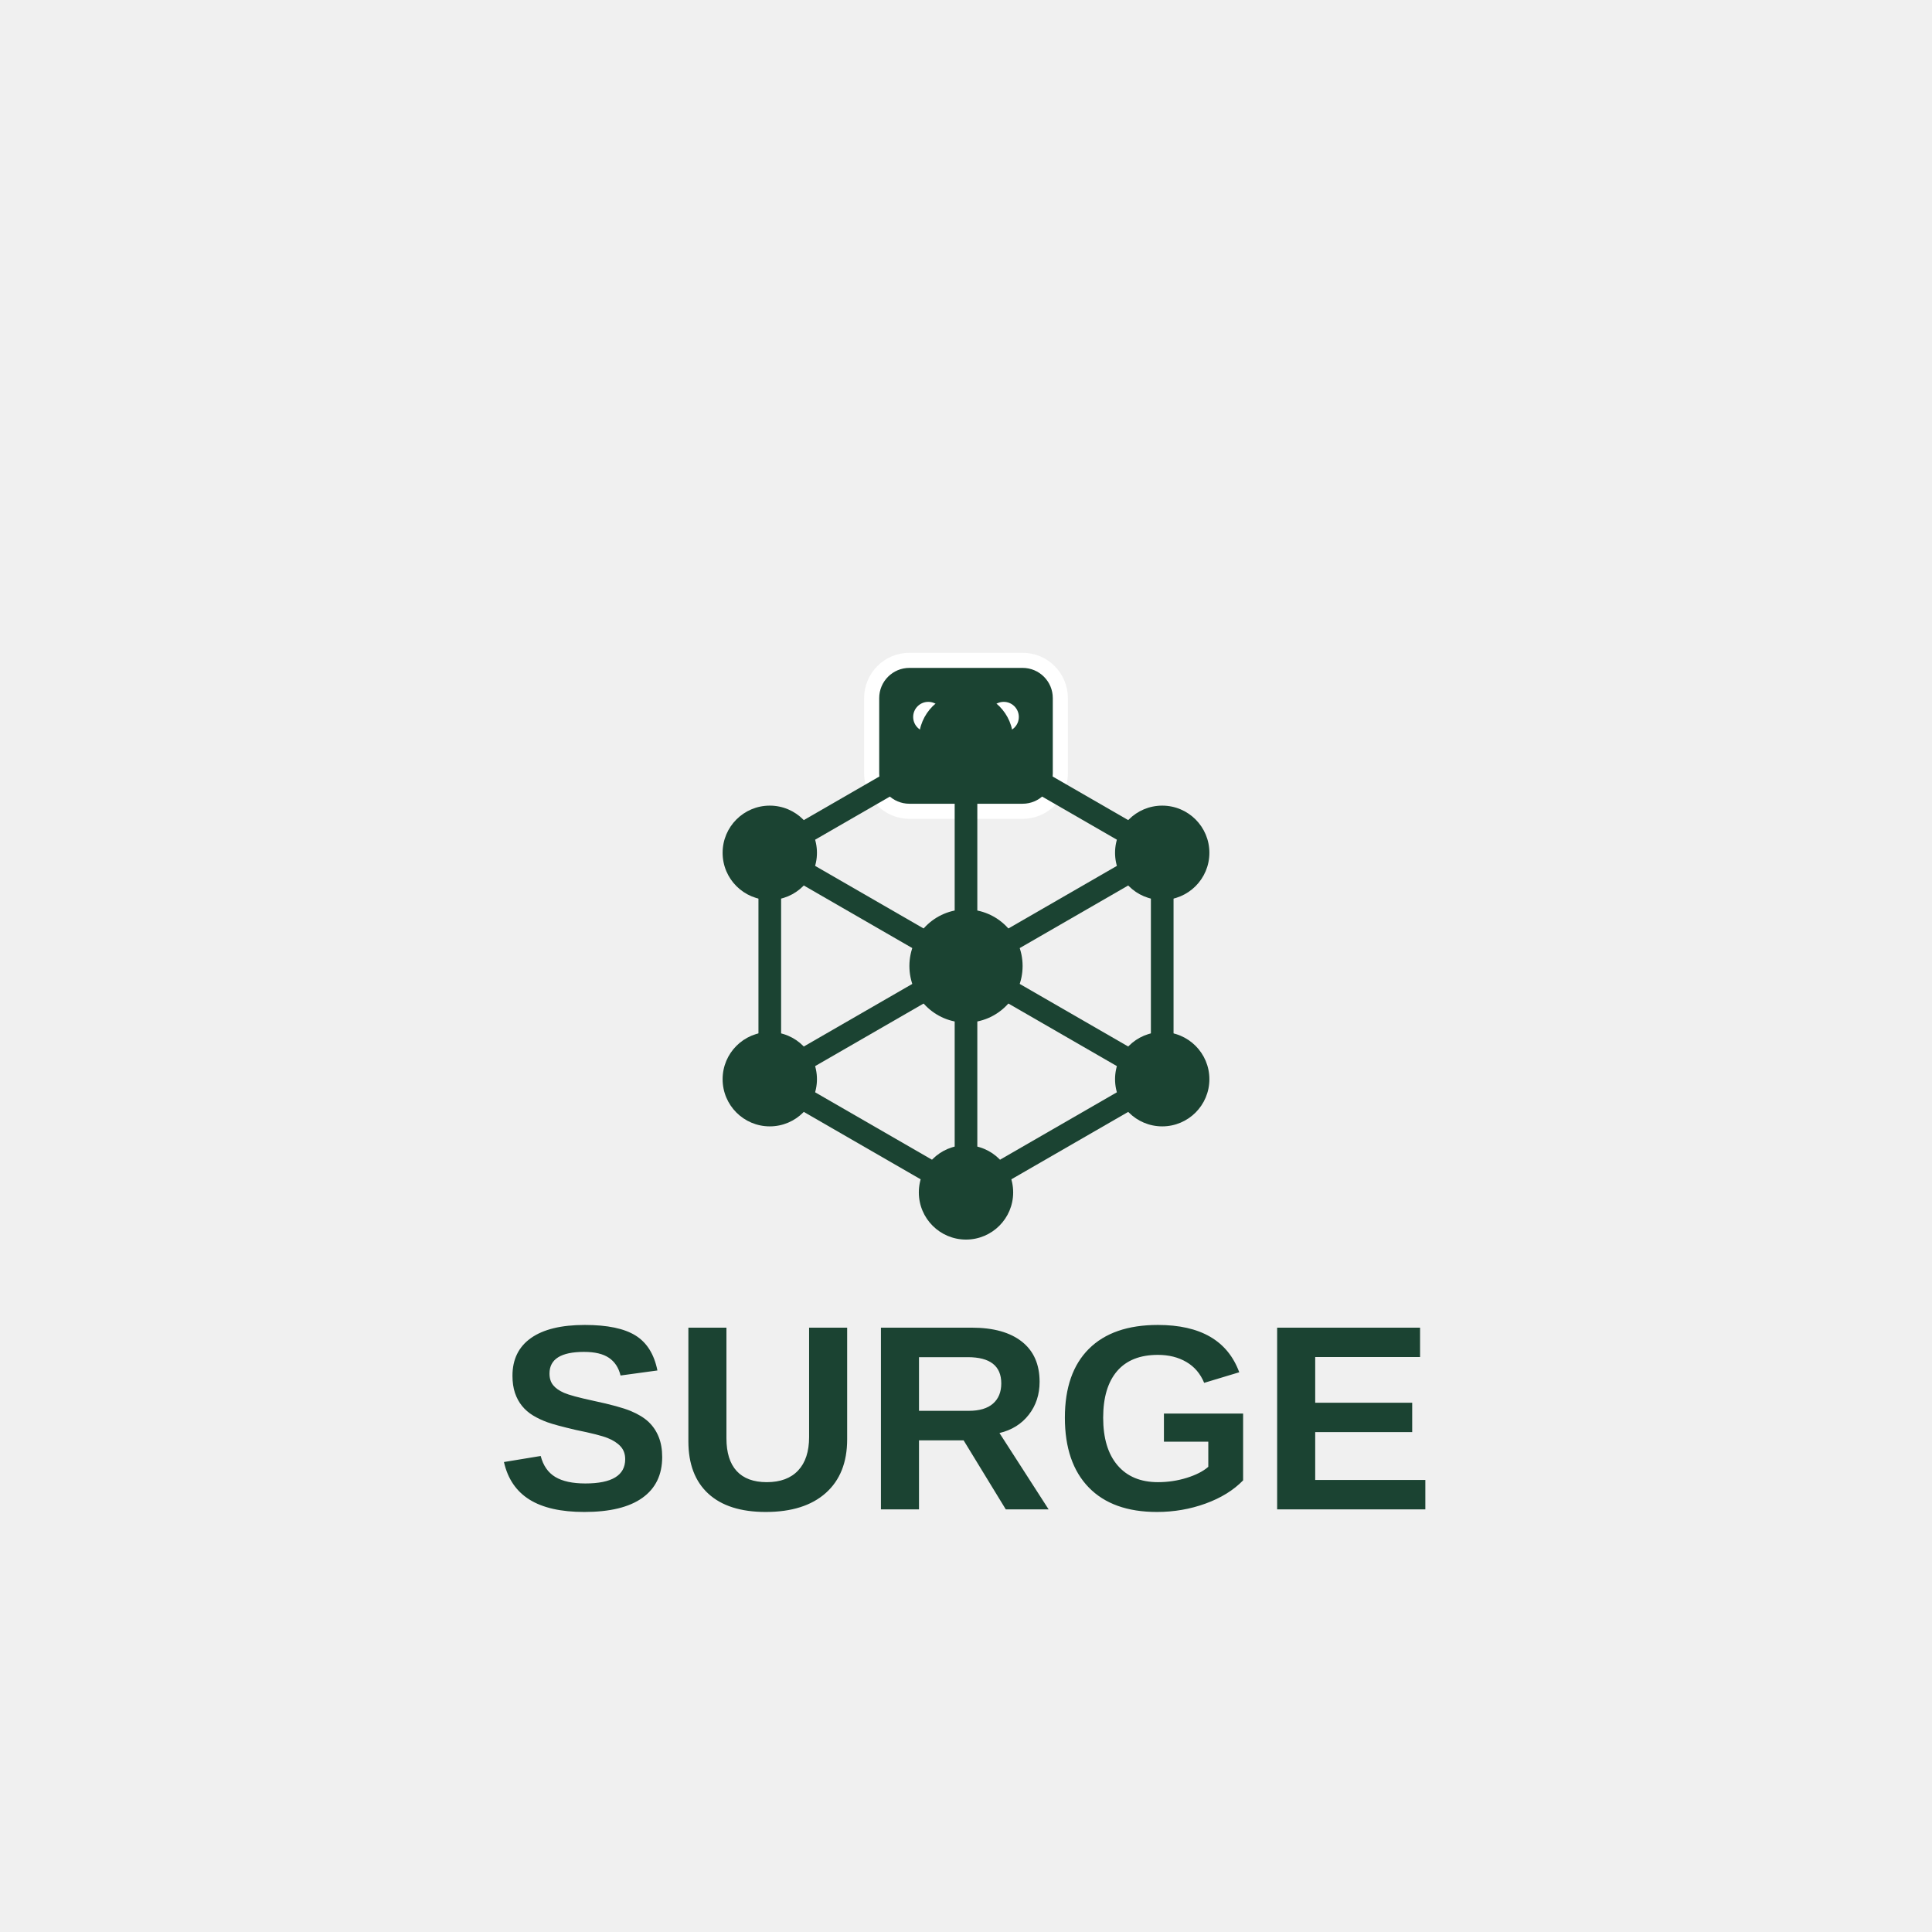
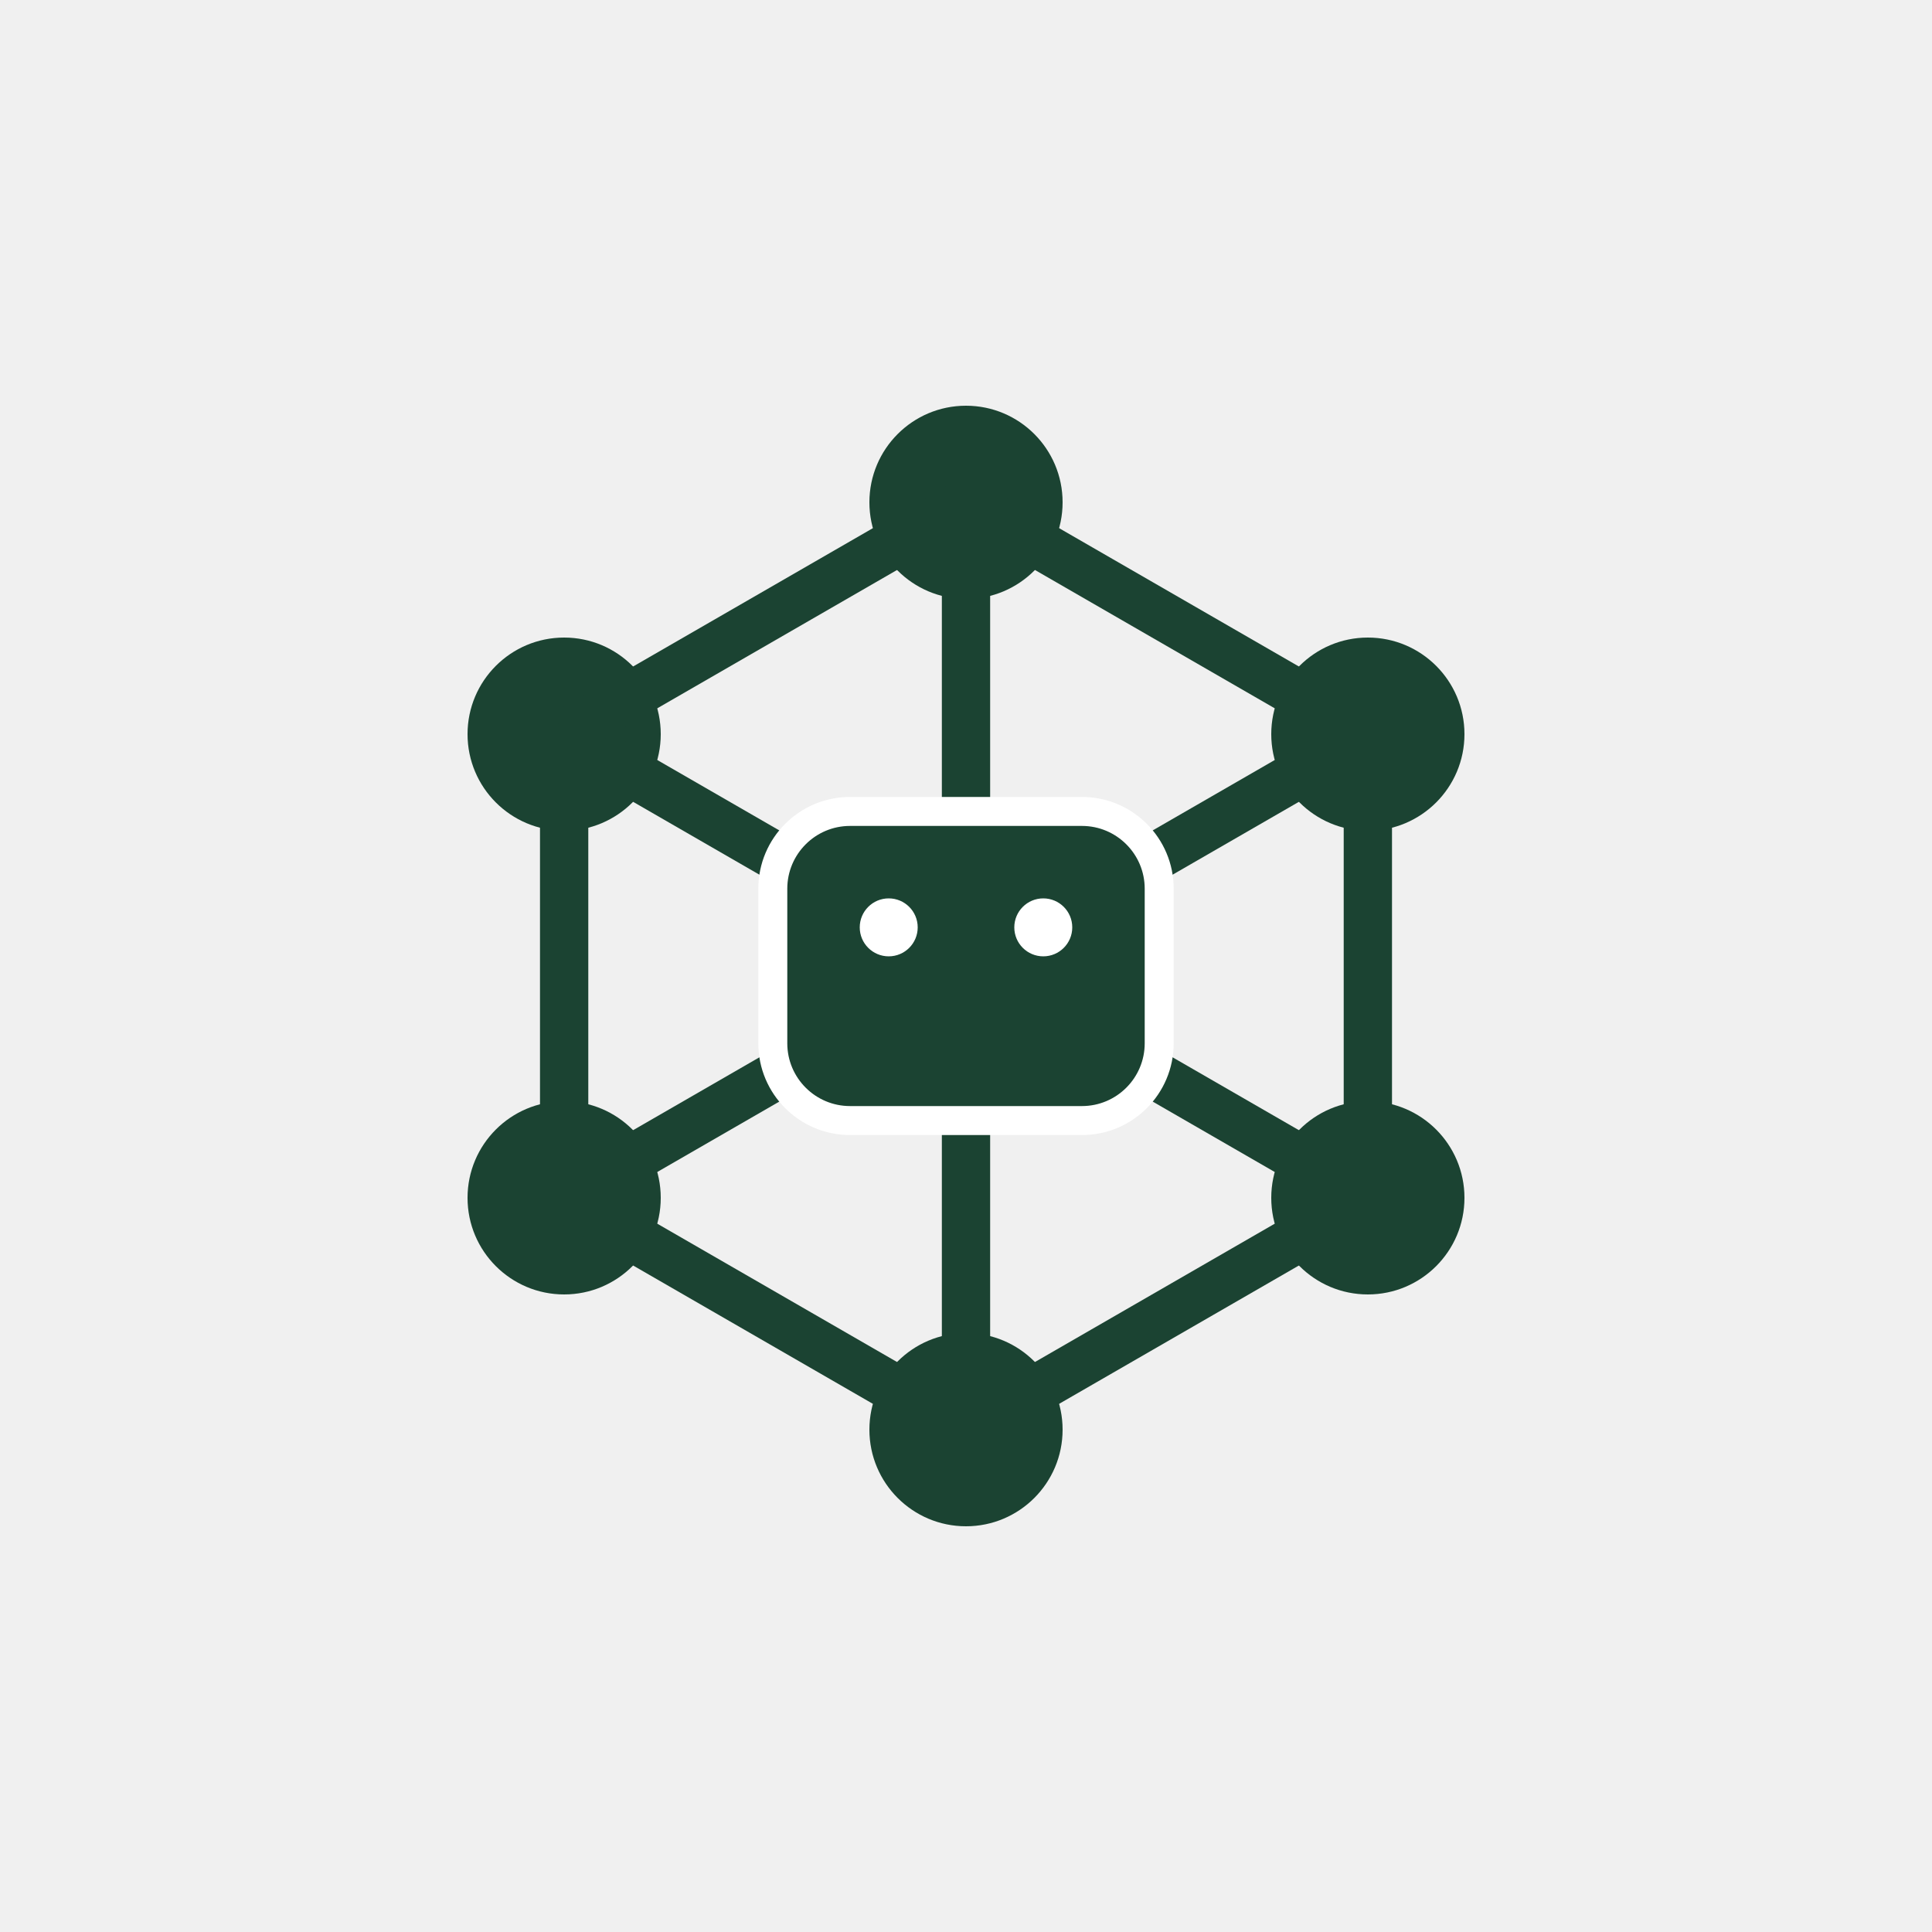
- <svg xmlns="http://www.w3.org/2000/svg" viewBox="0 0 1024 1024">
-   <g transform="translate(512, 390)">
-     <rect x="-50" y="-40" width="100" height="80" rx="20" fill="#1B4332" stroke="#ffffff" stroke-width="8" />
-     <circle cx="-20" cy="-10" r="8" fill="#ffffff" />
-     <circle cx="20" cy="-10" r="8" fill="#ffffff" />
+ <svg xmlns="http://www.w3.org/2000/svg" viewBox="0 0 200 200">
+   <g transform="translate(100, 100)">
+     <circle cx="0" cy="0" r="12" fill="#1B4332" />
+     <circle cx="0" cy="-48" r="10" fill="#1B4332" />
+     <circle cx="41.6" cy="-24" r="10" fill="#1B4332" />
+     <circle cx="41.6" cy="24" r="10" fill="#1B4332" />
+     <circle cx="0" cy="48" r="10" fill="#1B4332" />
+     <circle cx="-41.6" cy="24" r="10" fill="#1B4332" />
+     <circle cx="-41.6" cy="-24" r="10" fill="#1B4332" />
+     <line x1="0" y1="0" x2="0" y2="-48" stroke="#1B4332" stroke-width="5" />
+     <line x1="0" y1="0" x2="41.6" y2="-24" stroke="#1B4332" stroke-width="5" />
+     <line x1="0" y1="0" x2="41.6" y2="24" stroke="#1B4332" stroke-width="5" />
+     <line x1="0" y1="0" x2="0" y2="48" stroke="#1B4332" stroke-width="5" />
+     <line x1="0" y1="0" x2="-41.6" y2="24" stroke="#1B4332" stroke-width="5" />
+     <line x1="0" y1="0" x2="-41.6" y2="-24" stroke="#1B4332" stroke-width="5" />
+     <line x1="0" y1="-48" x2="41.6" y2="-24" stroke="#1B4332" stroke-width="5" />
+     <line x1="41.6" y1="-24" x2="41.6" y2="24" stroke="#1B4332" stroke-width="5" />
+     <line x1="41.6" y1="24" x2="0" y2="48" stroke="#1B4332" stroke-width="5" />
+     <line x1="0" y1="48" x2="-41.6" y2="24" stroke="#1B4332" stroke-width="5" />
+     <line x1="-41.6" y1="24" x2="-41.6" y2="-24" stroke="#1B4332" stroke-width="5" />
+     <line x1="-41.6" y1="-24" x2="0" y2="-48" stroke="#1B4332" stroke-width="5" />
+     <rect x="-20" y="-16" width="40" height="32" rx="8" fill="#1B4332" stroke="#ffffff" stroke-width="3" />
+     <circle cx="-8" cy="-4" r="3" fill="#ffffff" />
+     <circle cx="8" cy="-4" r="3" fill="#ffffff" />
  </g>
-   <g transform="translate(512, 512)">
-     <circle cx="0" cy="0" r="30" fill="#1B4332" />
-     <circle cx="0" cy="-120" r="25" fill="#1B4332" />
-     <circle cx="104" cy="-60" r="25" fill="#1B4332" />
-     <circle cx="104" cy="60" r="25" fill="#1B4332" />
-     <circle cx="0" cy="120" r="25" fill="#1B4332" />
-     <circle cx="-104" cy="60" r="25" fill="#1B4332" />
-     <circle cx="-104" cy="-60" r="25" fill="#1B4332" />
-     <line x1="0" y1="0" x2="0" y2="-120" stroke="#1B4332" stroke-width="12" />
-     <line x1="0" y1="0" x2="104" y2="-60" stroke="#1B4332" stroke-width="12" />
-     <line x1="0" y1="0" x2="104" y2="60" stroke="#1B4332" stroke-width="12" />
-     <line x1="0" y1="0" x2="0" y2="120" stroke="#1B4332" stroke-width="12" />
-     <line x1="0" y1="0" x2="-104" y2="60" stroke="#1B4332" stroke-width="12" />
-     <line x1="0" y1="0" x2="-104" y2="-60" stroke="#1B4332" stroke-width="12" />
-     <line x1="0" y1="-120" x2="104" y2="-60" stroke="#1B4332" stroke-width="12" />
-     <line x1="104" y1="-60" x2="104" y2="60" stroke="#1B4332" stroke-width="12" />
-     <line x1="104" y1="60" x2="0" y2="120" stroke="#1B4332" stroke-width="12" />
-     <line x1="0" y1="120" x2="-104" y2="60" stroke="#1B4332" stroke-width="12" />
-     <line x1="-104" y1="60" x2="-104" y2="-60" stroke="#1B4332" stroke-width="12" />
-     <line x1="-104" y1="-60" x2="0" y2="-120" stroke="#1B4332" stroke-width="12" />
-   </g>
-   <text x="512" y="800" text-anchor="middle" fill="#1B4332" font-family="Arial, sans-serif" font-size="140" font-weight="bold">SURGE</text>
</svg>
